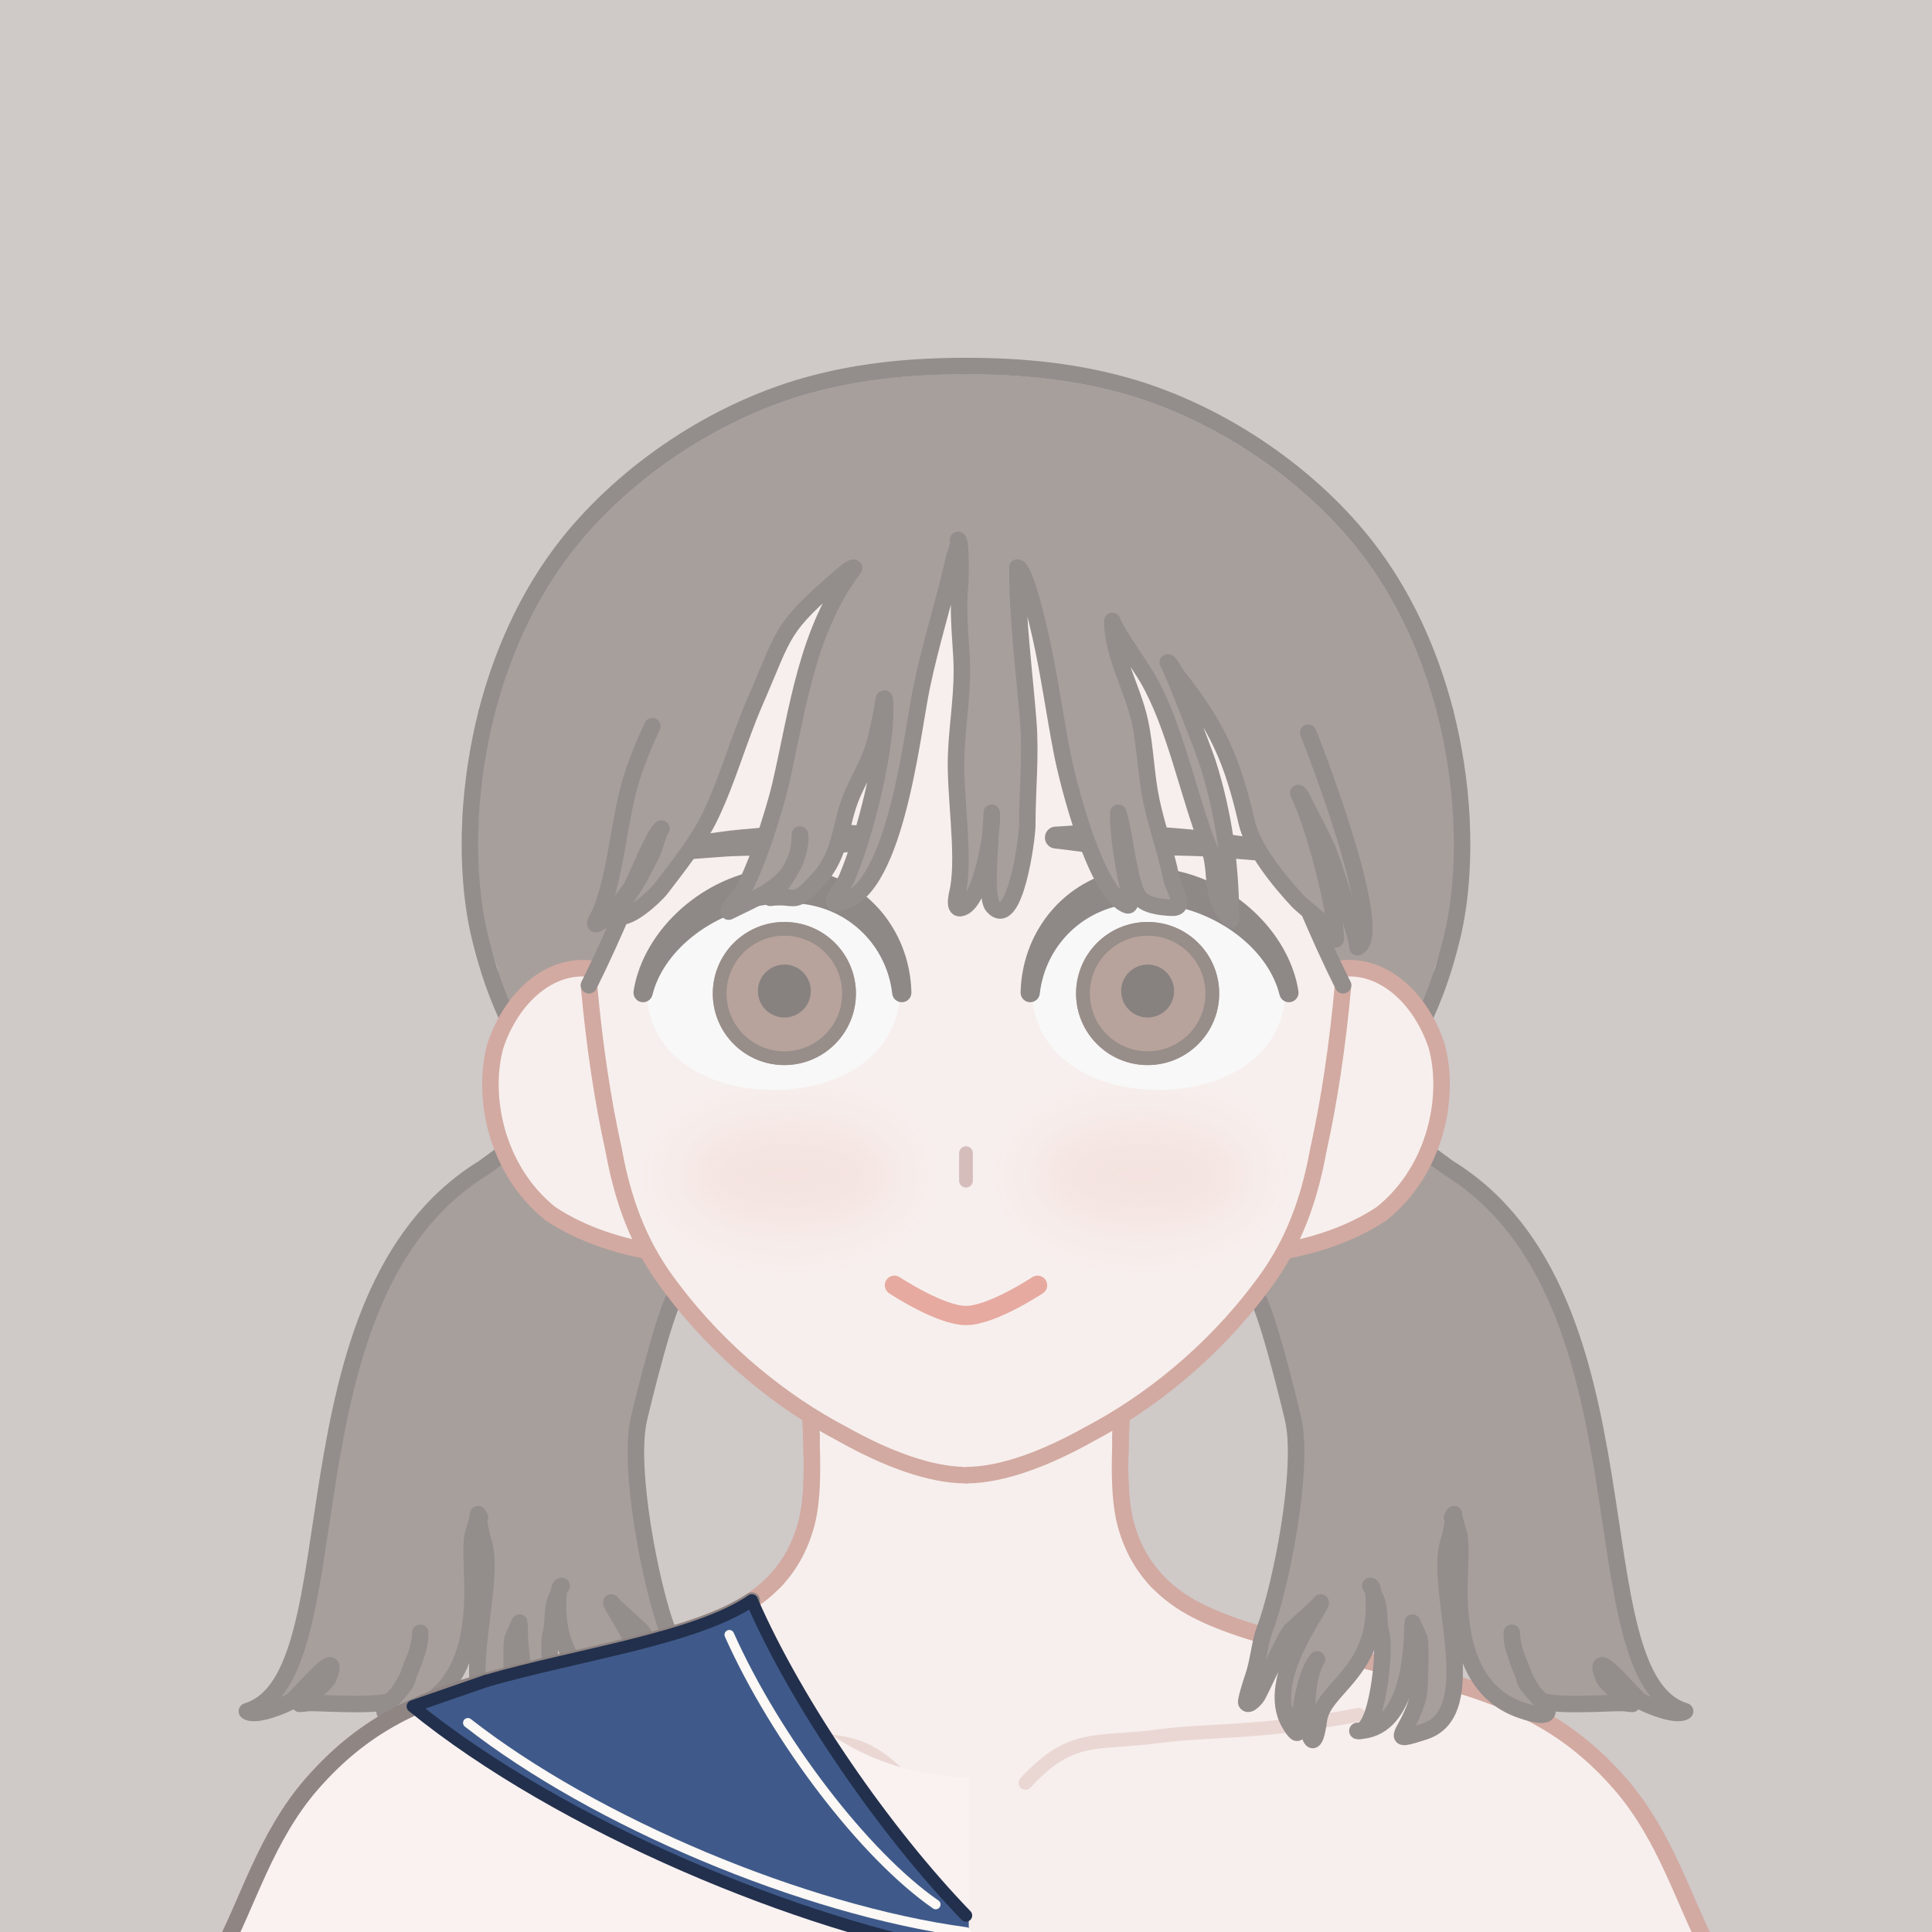
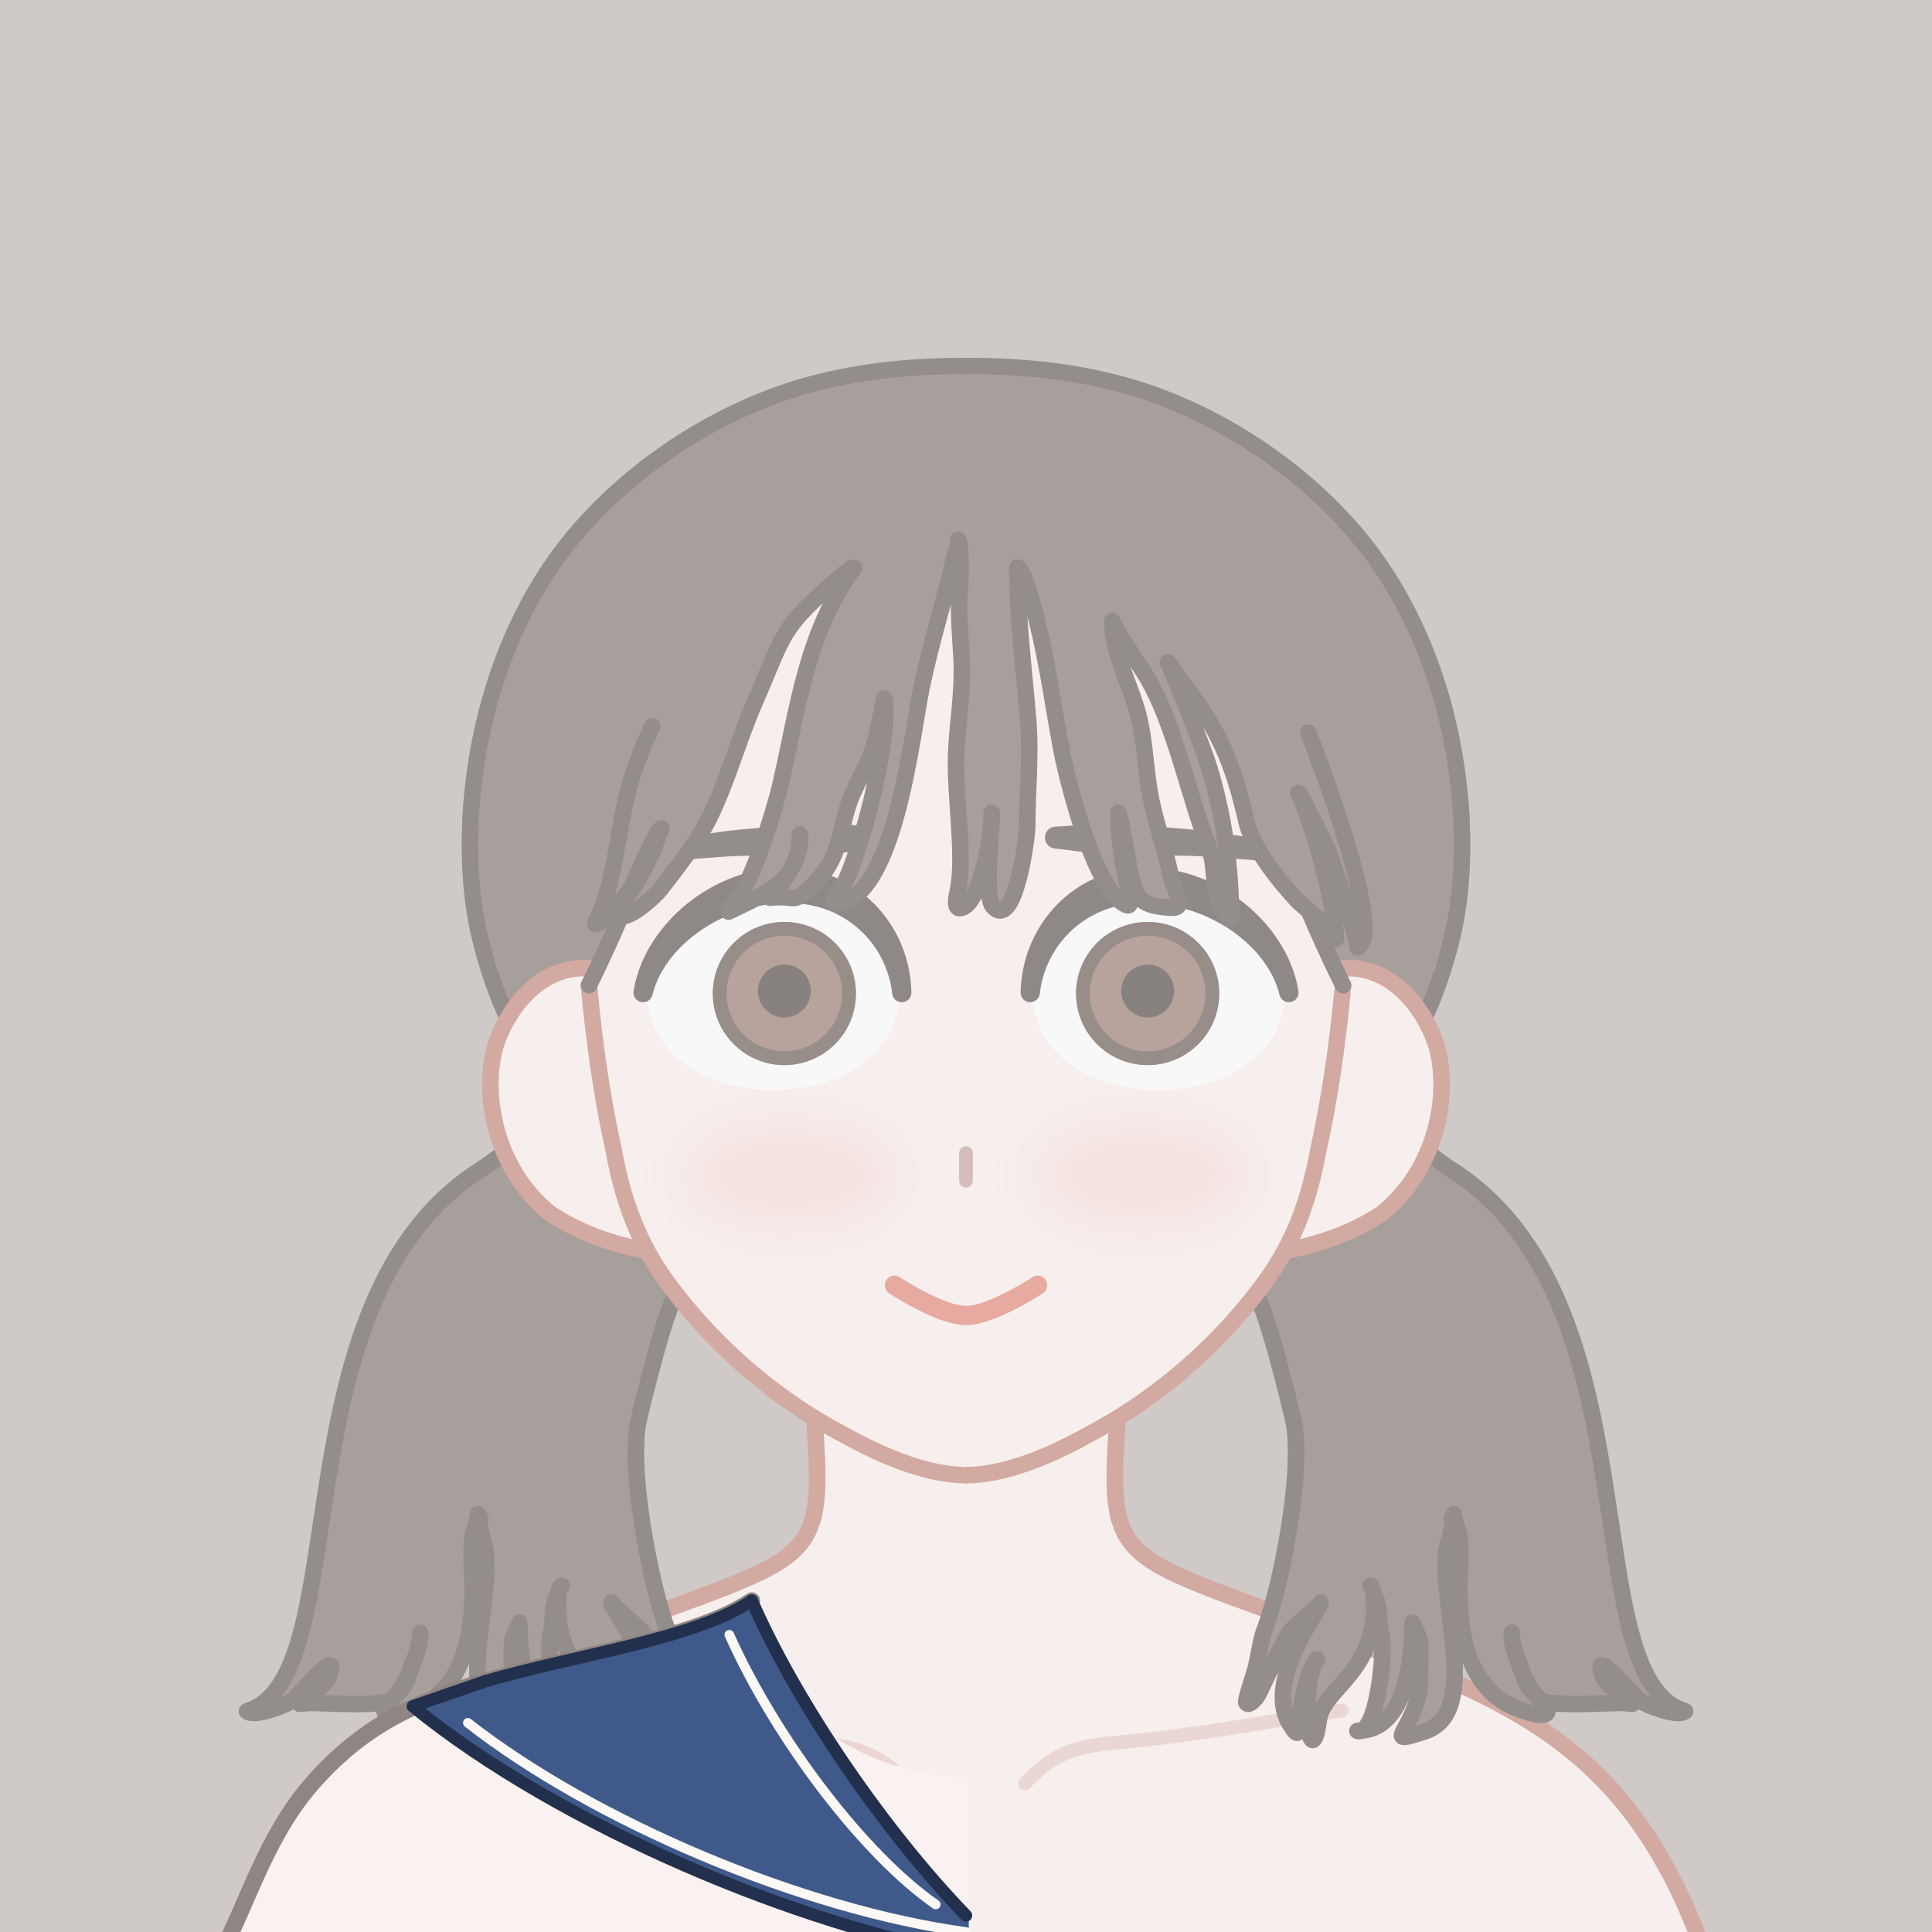
<svg xmlns="http://www.w3.org/2000/svg" width="702" height="702" viewBox="0 0 702 702">
  <g id="_ref">
    <g opacity="0.5">
      <defs>
        <clipPath id="makeup-blush-clip-path-31">
          <path d="M215.154 389.2 L359.154 389.2 L359.154 464.8 L215.154 464.8 Z" />
        </clipPath>
        <filter id="makeup-blush-filter-11" filterUnits="userSpaceOnUse" x="218.154" y="377" width="138" height="100" color-interpolation-filters="sRGB">
          <feGaussianBlur in="SourceGraphic" stdDeviation="9" color-interpolation-filters="linearRGB" />
        </filter>
        <clipPath id="cg-eye1">
          <path d="M242 360 C242 338 262 326 288 326 C314 326 334 338 334 360 C334 382 314 396 288 396 C262 396 242 382 242 360 Z" fill="#ffffff" />
        </clipPath>
      </defs>
      <rect width="702" height="702" fill="#ada19f" />
      <g data-layer="body">
        <g>
          <g>
-             <path d="M296 490 L298 522 C293.615 554.385 304.615 564.885 259.333 589.667 L210.333 604.167 C118.615 622.385 119.615 639.385 96.5 675.5 L80.5 709 L352 712 L352 490 Z" fill="#fdeeea" />
-             <path d="M80.177 709.772 C89.948 691.718 96.554 667.356 113.323 648.166 C131.428 627.449 150.416 618.37 176.588 610.801 C209.733 601.215 252.656 595.455 273.168 581.575 C284.163 574.134 289.86 564.776 292.817 554.408 C296.711 540.759 294.236 520.005 294.407 505.93 C294.426 504.332 294.448 497.885 294.448 490.885" fill="none" stroke="#b46352" stroke-width="6" stroke-linecap="round" stroke-linejoin="round" />
-             <path d="M208.379 623.077 C244.052 629.981 262.383 628.387 280.56 630.815 C304.003 633.947 312.488 629.53 329.417 647.841" fill="none" stroke="#b46352" stroke-width="5" stroke-linecap="round" opacity="0.35" />
-           </g>
-         </g>
-         <g transform="translate(702 0) scale(-1 1)">
-           <g>
-             <path d="M296 490 L298 522 C293.615 554.385 304.615 564.885 259.333 589.667 L210.333 604.167 C118.615 622.385 119.615 639.385 96.5 675.5 L80.5 709 L352 712 L352 490 Z" fill="#fdeeea" />
-             <path d="M80.177 709.772 C89.948 691.718 96.554 667.356 113.323 648.166 C131.428 627.449 150.416 618.37 176.588 610.801 C209.733 601.215 252.656 595.455 273.168 581.575 C284.163 574.134 289.86 564.776 292.817 554.408 C296.711 540.759 294.236 520.005 294.407 505.93 C294.426 504.332 294.448 497.885 294.448 490.885" fill="none" stroke="#b46352" stroke-width="6" stroke-linecap="round" stroke-linejoin="round" />
-             <path d="M208.379 623.077 C244.052 629.981 262.383 628.387 280.56 630.815 C304.003 633.947 312.488 629.53 329.417 647.841" fill="none" stroke="#b46352" stroke-width="5" stroke-linecap="round" opacity="0.35" />
+             <path d="M295.671 489.536 C295.86 492.716 296.144 496.116 296.464 499.642 C297.826 514.657 301.926 539.769 294.878 553.441 C290.261 562.398 280.92 569.129 263.403 576.878 C201.389 604.31 121.546 617.454 90.97 686.317 C84.138 701.704 75.573 709.986 91.684 710.505 C172.929 713.121 257.936 710.936 339.784 711.863 C343.856 711.909 347.928 711.955 352 712 L352 490 C333.295 490 314.238 489.776 295.671 489.536 Z" fill="#fdeeea" />
+             <path d="M82.239 710.936 C110.769 630.434 156.416 616.431 231.1 588.839 C305.46 561.366 299.091 568.122 294.374 492.286 C294.334 491.649 294.298 491.019 294.267 490.397" fill="none" stroke="#b46352" stroke-width="6" stroke-linecap="round" stroke-linejoin="round" />
+             <path d="M214.397 621.514 C239.223 625.184 260.265 629.212 285.965 632.16 C304.952 634.337 315.621 632.997 329.595 648.055" fill="none" stroke="#b46352" stroke-width="5" stroke-linecap="round" opacity="0.35" />
+           </g>
+         </g>
+         <g transform="translate(702 0) scale(-1 1)">
+           <g>
+             <path d="M295.671 489.536 C295.86 492.716 296.144 496.116 296.464 499.642 C297.826 514.657 301.926 539.769 294.878 553.441 C290.261 562.398 280.92 569.129 263.403 576.878 C201.389 604.31 121.546 617.454 90.97 686.317 C84.138 701.704 75.573 709.986 91.684 710.505 C172.929 713.121 257.936 710.936 339.784 711.863 C343.856 711.909 347.928 711.955 352 712 L352 490 C333.295 490 314.238 489.776 295.671 489.536 Z" fill="#fdeeea" />
+             <path d="M82.239 710.936 C110.769 630.434 156.416 616.431 231.1 588.839 C305.46 561.366 299.091 568.122 294.374 492.286 C294.334 491.649 294.298 491.019 294.267 490.397" fill="none" stroke="#b46352" stroke-width="6" stroke-linecap="round" stroke-linejoin="round" />
+             <path d="M214.397 621.514 C239.223 625.184 260.265 629.212 285.965 632.16 C304.952 634.337 315.621 632.997 329.595 648.055" fill="none" stroke="#b46352" stroke-width="5" stroke-linecap="round" opacity="0.35" />
          </g>
        </g>
      </g>
      <g data-layer="skinNeck">
        <g>
          <g>
-             <path d="M352 577.869 L352 490 L296 490 L298 522 C294.607 547.062 300.427 559.017 282.246 574.628" fill="#fdeeea" />
-             <path d="M281.339 574.764 C287.189 568.716 290.703 561.82 292.817 554.408 C296.711 540.759 294.236 520.005 294.407 505.93 C294.426 504.332 294.448 497.885 294.448 490.885" fill="none" stroke="#b46352" stroke-width="6" stroke-linecap="round" stroke-linejoin="round" />
-           </g>
-         </g>
-         <g transform="translate(702 0) scale(-1 1)">
-           <g>
-             <path d="M352 577.869 L352 490 L296 490 L298 522 C294.607 547.062 300.427 559.017 282.246 574.628" fill="#fdeeea" />
-             <path d="M281.339 574.764 C287.189 568.716 290.703 561.82 292.817 554.408 C296.711 540.759 294.236 520.005 294.407 505.93 C294.426 504.332 294.448 497.885 294.448 490.885" fill="none" stroke="#b46352" stroke-width="6" stroke-linecap="round" stroke-linejoin="round" />
+             <path d="M296.464 499.642 C296.144 496.116 295.86 492.716 295.671 489.536 C314.238 489.776 333.295 490 352 490 L352 562.636 L351.354 562.564 L345.706 561.869 C333.876 560.36 321.926 558.6 310.081 557.018 C306.575 556.55 293.84 555.879 295.498 552.147 C301.677 538.233 297.784 514.195 296.464 499.642 Z" fill="#fdeeea" />
+             <path d="M295.107 552.726 C298.619 541.358 296.351 524.081 294.374 492.286" fill="none" stroke="#b46352" stroke-width="6" stroke-linecap="round" stroke-linejoin="round" />
+           </g>
+         </g>
+         <g transform="translate(702 0) scale(-1 1)">
+           <g>
+             <path d="M296.464 499.642 C296.144 496.116 295.86 492.716 295.671 489.536 C314.238 489.776 333.295 490 352 490 L352 562.636 L351.354 562.564 L345.706 561.869 C333.876 560.36 321.926 558.6 310.081 557.018 C306.575 556.55 293.84 555.879 295.498 552.147 C301.677 538.233 297.784 514.195 296.464 499.642 Z" fill="#fdeeea" />
+             <path d="M295.107 552.726 C298.619 541.358 296.351 524.081 294.374 492.286" fill="none" stroke="#b46352" stroke-width="6" stroke-linecap="round" stroke-linejoin="round" />
          </g>
        </g>
      </g>
      <g data-layer="hairMid">
        <g>
          <g>
            <path d="M246.346 470.051 C252.058 457.884 251.33 448.199 243.07 434.669 C238.956 426.719 237.325 420.839 228.711 415.289 C206.623 401.069 195.92 409.499 175.625 424.389 C99.328 471.409 130.552 609.403 89.711 621.793 C92.696 624.063 103.403 619.583 105.822 618.153 C108.255 616.713 124.757 596.133 119.336 609.653 C118.582 611.533 113.631 615.683 111.427 617.133 C106.635 620.283 109.057 618.723 113.403 618.773 C118.927 618.823 139.489 620.153 142.388 617.583 C147.818 612.773 152.711 599.273 152.711 593.263 C152.711 600.773 149.385 603.763 148.149 609.773 C147.304 613.873 139.593 619.023 139.706 621.733 C139.843 625.043 149.803 621.283 151.883 620.363 C170.299 612.233 171.711 589.693 171.711 577.413 C171.711 572.163 170.979 563.063 171.67 558.353 C171.876 556.953 173.9 551.093 173.711 550.173 C173.96 550.589 174.197 551.005 174.421 551.422 L174.11 550.922 C173.439 551.258 175.192 558.829 175.579 559.922 C181.477 576.576 162.297 622.015 184.409 629.153 C199.261 633.947 190.038 630.137 186.546 615.971 C186.03 613.875 185.61 597.159 186.226 595.409 C186.446 594.785 188.796 589.666 188.777 589.589 C188.777 602.195 190.785 628.922 208.777 628.922 C201.455 630.753 198.534 598.933 200.068 593.773 C201.338 589.499 200.169 584.271 202.538 579.84 C203.243 578.52 203.238 576.081 204.11 576.256 C202.849 576.003 202.797 581.895 202.777 582.922 C202.285 607.842 221.252 613.552 222.777 624.922 C225.695 646.676 230.392 614.04 223.444 602.922 C227.157 607.873 228.466 615.721 229.444 621.589 C230.324 626.871 228.975 634.026 233.57 626.033 C242.692 610.164 221.67 584.015 222.11 582.256 C223.525 584.142 230.728 590.225 232.983 592.471 C235.024 594.505 242.514 611.398 245.016 616.038 C245.475 616.889 248.24 620.248 249.146 618.672 C249.502 618.052 247.263 611.007 246.804 609.719 C244.719 603.857 244.271 596.797 242.595 592.453 C236.61 576.947 227.965 533.366 232.163 515.515 C233.177 511.198 242.851 470.916 246.346 470.051 Z" fill="#5d4e48" stroke="#352a27" stroke-width="6" stroke-linecap="round" stroke-linejoin="round" />
          </g>
        </g>
        <g transform="translate(702 0) scale(-1 1)">
          <g>
            <path d="M246.346 470.051 C252.058 457.884 251.33 448.199 243.07 434.669 C238.956 426.719 237.325 420.839 228.711 415.289 C206.623 401.069 195.92 409.499 175.625 424.389 C99.328 471.409 130.552 609.403 89.711 621.793 C92.696 624.063 103.403 619.583 105.822 618.153 C108.255 616.713 124.757 596.133 119.336 609.653 C118.582 611.533 113.631 615.683 111.427 617.133 C106.635 620.283 109.057 618.723 113.403 618.773 C118.927 618.823 139.489 620.153 142.388 617.583 C147.818 612.773 152.711 599.273 152.711 593.263 C152.711 600.773 149.385 603.763 148.149 609.773 C147.304 613.873 139.593 619.023 139.706 621.733 C139.843 625.043 149.803 621.283 151.883 620.363 C170.299 612.233 171.711 589.693 171.711 577.413 C171.711 572.163 170.979 563.063 171.67 558.353 C171.876 556.953 173.9 551.093 173.711 550.173 C173.96 550.589 174.197 551.005 174.421 551.422 L174.11 550.922 C173.439 551.258 175.192 558.829 175.579 559.922 C181.477 576.576 162.297 622.015 184.409 629.153 C199.261 633.947 190.038 630.137 186.546 615.971 C186.03 613.875 185.61 597.159 186.226 595.409 C186.446 594.785 188.796 589.666 188.777 589.589 C188.777 602.195 190.785 628.922 208.777 628.922 C201.455 630.753 198.534 598.933 200.068 593.773 C201.338 589.499 200.169 584.271 202.538 579.84 C203.243 578.52 203.238 576.081 204.11 576.256 C202.849 576.003 202.797 581.895 202.777 582.922 C202.285 607.842 221.252 613.552 222.777 624.922 C225.695 646.676 230.392 614.04 223.444 602.922 C227.157 607.873 228.466 615.721 229.444 621.589 C230.324 626.871 228.975 634.026 233.57 626.033 C242.692 610.164 221.67 584.015 222.11 582.256 C223.525 584.142 230.728 590.225 232.983 592.471 C235.024 594.505 242.514 611.398 245.016 616.038 C245.475 616.889 248.24 620.248 249.146 618.672 C249.502 618.052 247.263 611.007 246.804 609.719 C244.719 603.857 244.271 596.797 242.595 592.453 C236.61 576.947 227.965 533.366 232.163 515.515 C233.177 511.198 242.851 470.916 246.346 470.051 Z" fill="#5d4e48" stroke="#352a27" stroke-width="6" stroke-linecap="round" stroke-linejoin="round" />
          </g>
        </g>
      </g>
      <g data-layer="hairBase">
        <g>
          <g>
            <path d="M352 381.448 L352 135.951 L351.016 135.951 C330.344 135.951 310.656 137.919 290.968 143.826 C255.53 154.654 224.03 178.279 205.327 203.873 C186.623 229.467 175.795 262.936 173.826 297.39 C172.842 317.077 174.811 336.765 180.717 351.531 C182.027 358.081 184.209 364.632 187.262 370.602 C187.365 370.682 201.168 393.038 203.562 396.448 C204.832 398.257 211.612 404.019 213.517 405.842 C223.248 415.153 227.833 417.061 239.562 423.948 C253.821 432.321 287.168 441.633 303.192 437.819 C328.028 431.907 350.54 430.17 351.074 398.222 C351.102 396.519 351.452 381.949 352 381.448 Z" fill="#5d4e48" />
          </g>
          <g>
            <path d="M351 133 C330 133 310 135 290 141 C254 152 222 176 203 202 C191 218.4 182.2 238 176.8 259" fill="none" stroke="#352a27" stroke-width="6" stroke-linecap="round" stroke-linejoin="round" />
          </g>
          <g>
            <path d="M176.8 259 C173.7 271.3 171.7 284.1 171 297 C170.247 312.067 171.196 327.134 174.275 340.064 C179.731 362.97 189.199 384.12 205.639 400.625 C218.159 413.194 231.61 422.103 248.042 428.491 C248.47 428.658 248.896 428.816 249.319 428.964 C252.635 430.122 260.334 430.818 262.896 432.282" fill="none" stroke="#352a27" stroke-width="6" stroke-linecap="round" stroke-linejoin="round" />
          </g>
        </g>
        <g transform="translate(702 0) scale(-1 1)">
          <g>
            <path d="M352 381.448 L352 135.951 L351.016 135.951 C330.344 135.951 310.656 137.919 290.968 143.826 C255.53 154.654 224.03 178.279 205.327 203.873 C186.623 229.467 175.795 262.936 173.826 297.39 C172.842 317.077 174.811 336.765 180.717 351.531 C182.027 358.081 184.209 364.632 187.262 370.602 C187.365 370.682 201.168 393.038 203.562 396.448 C204.832 398.257 211.612 404.019 213.517 405.842 C223.248 415.153 227.833 417.061 239.562 423.948 C253.821 432.321 287.168 441.633 303.192 437.819 C328.028 431.907 350.54 430.17 351.074 398.222 C351.102 396.519 351.452 381.949 352 381.448 Z" fill="#5d4e48" />
          </g>
          <g>
            <path d="M351 133 C330 133 310 135 290 141 C254 152 222 176 203 202 C191 218.4 182.2 238 176.8 259" fill="none" stroke="#352a27" stroke-width="6" stroke-linecap="round" stroke-linejoin="round" />
          </g>
          <g>
            <path d="M176.8 259 C173.7 271.3 171.7 284.1 171 297 C170.247 312.067 171.196 327.134 174.275 340.064 C179.731 362.97 189.199 384.12 205.639 400.625 C218.159 413.194 231.61 422.103 248.042 428.491 C248.47 428.658 248.896 428.816 249.319 428.964 C252.635 430.122 260.334 430.818 262.896 432.282" fill="none" stroke="#352a27" stroke-width="6" stroke-linecap="round" stroke-linejoin="round" />
          </g>
        </g>
      </g>
      <g data-layer="ear">
        <g>
          <g>
            <path d="M215 352 C200 350 186 362 180 380 C175 398 180 425 200 441 C212 449 226 453 238 455 L225 380 Z" fill="#fdeeea" />
            <path d="M215 352 C200 350 186 362 180 380 C175 398 180 425 200 441 C212 449 226 453 238 455" fill="none" stroke="#b46352" stroke-width="6" stroke-linecap="round" stroke-linejoin="round" />
          </g>
        </g>
        <g transform="translate(702 0) scale(-1 1)">
          <g>
            <path d="M215 352 C200 350 186 362 180 380 C175 398 180 425 200 441 C212 449 226 453 238 455 L225 380 Z" fill="#fdeeea" />
            <path d="M215 352 C200 350 186 362 180 380 C175 398 180 425 200 441 C212 449 226 453 238 455" fill="none" stroke="#b46352" stroke-width="6" stroke-linecap="round" stroke-linejoin="round" />
          </g>
        </g>
      </g>
      <g data-layer="face">
        <g>
          <g>
            <path d="M352 200 L351 200 C322 200 296 208 278 228 C262 246 250 272 240 298 C232 318 223 340 214 358 C216 380 219 400 223 418 C227 440 234 455 244 468 C262 492 285 510 306 521 C322 530 338 536 351 536 L352 536 Z" fill="#fdeeea" />
            <path d="M214 358 C216 380 219 400 223 418 C227 440 234 455 244 468 C262 492 285 510 306 521 C322 530 338 536 351 536" fill="none" stroke="#b46352" stroke-width="6" stroke-linecap="round" stroke-linejoin="round" />
          </g>
        </g>
        <g transform="translate(702 0) scale(-1 1)">
          <g>
            <path d="M352 200 L351 200 C322 200 296 208 278 228 C262 246 250 272 240 298 C232 318 223 340 214 358 C216 380 219 400 223 418 C227 440 234 455 244 468 C262 492 285 510 306 521 C322 530 338 536 351 536 L352 536 Z" fill="#fdeeea" />
            <path d="M214 358 C216 380 219 400 223 418 C227 440 234 455 244 468 C262 492 285 510 306 521 C322 530 338 536 351 536" fill="none" stroke="#b46352" stroke-width="6" stroke-linecap="round" stroke-linejoin="round" />
          </g>
        </g>
      </g>
      <g data-layer="makeup">
        <g>
          <g>
            <g clip-path="url(#makeup-blush-clip-path-31)">
              <g filter="url(#makeup-blush-filter-11)">
                <ellipse cx="287.154" cy="427" rx="40" ry="21" fill="#f3bfb8" opacity="0.5" />
              </g>
            </g>
          </g>
        </g>
        <g transform="translate(702 0) scale(-1 1)">
          <g>
            <g clip-path="url(#makeup-blush-clip-path-31)">
              <g filter="url(#makeup-blush-filter-11)">
                <ellipse cx="287.154" cy="427" rx="40" ry="21" fill="#f3bfb8" opacity="0.5" />
              </g>
            </g>
          </g>
        </g>
      </g>
      <g data-layer="mouth">
        <g>
          <path d="M351 419 L351 429" fill="none" stroke="#b98a88" stroke-width="5" stroke-linecap="round" />
        </g>
        <g>
          <path d="M325 467 C325 467 341.59 478 351 478 C360.41 478 377 467 377 467" fill="none" stroke="#dc6450" stroke-width="7" stroke-linecap="round" stroke-linejoin="round" />
        </g>
      </g>
      <g data-layer="eye">
        <g transform="translate(285 361) scale(1) translate(-292 -361)">
          <path d="M242 360 C242 338 262 326 288 326 C314 326 334 338 334 360 C334 382 314 396 288 396 C262 396 242 382 242 360 Z" fill="#ffffff" />
          <g clip-path="url(#cg-eye1)">
            <g transform="translate(292 361) scale(0.26)">
              <g transform="translate(-110 -110) scale(1)">
                <g>
                  <circle cx="110" cy="110" r="100" fill="#7e5647" />
                  <circle cx="110" cy="106.526" r="37" fill="#1e1410" />
                </g>
              </g>
            </g>
            <circle cx="292" cy="361" r="23.5" fill="none" stroke="#3e2a22" stroke-width="5" />
          </g>
          <g>
            <polygon points="237.252,359.897 237.551,358.24 237.883,356.76 237.941,356.513 238.406,354.792 238.803,353.526 238.951,353.061 239.578,351.317 239.962,350.368 240.28,349.584 241.058,347.862 241.344,347.294 241.925,346.127 242.867,344.408 242.928,344.314 243.885,342.708 244.617,341.579 244.985,341.016 246.164,339.343 246.569,338.814 247.417,337.698 248.568,336.29 248.745,336.08 250.15,334.489 250.84,333.764 251.624,332.938 253.169,331.426 253.251,331.357 254.778,329.959 255.664,329.208 256.451,328.542 258.188,327.176 258.338,327.071 259.976,325.871 260.978,325.193 261.816,324.627 263.713,323.445 263.884,323.351 265.648,322.334 266.723,321.768 267.619,321.299 269.636,320.333 269.832,320.251 271.687,319.443 272.839,318.994 273.747,318.642 275.844,317.917 276.12,317.835 277.977,317.271 279.259,316.935 280.089,316.72 282.225,316.252 282.674,316.172 284.386,315.867 285.904,315.658 286.538,315.572 288.676,315.367 289.401,315.327 290.829,315.25 292.642,315.226 293.004,315.221 295.029,315.28 296.147,315.36 297.018,315.423 298.974,315.649 299.642,315.754 300.899,315.956 302.839,316.351 303.092,316.412 304.736,316.824 306.239,317.271 306.592,317.373 308.418,318.001 309.548,318.446 310.23,318.713 311.993,319.495 312.749,319.869 313.708,320.347 315.391,321.276 315.82,321.534 317.035,322.277 318.624,323.341 318.745,323.424 320.158,324.467 321.316,325.4 321.654,325.667 323.091,326.923 323.903,327.696 324.47,328.235 325.79,329.602 326.297,330.172 327.055,331.028 328.256,332.499 328.49,332.806 329.392,334.018 330.352,335.425 330.465,335.582 331.471,337.186 332.122,338.33 332.409,338.828 333.281,340.508 333.67,341.338 334.08,342.214 334.808,343.949 334.992,344.434 335.468,345.715 336.057,347.505 336.088,347.599 336.571,349.304 336.901,350.668 337.014,351.126 337.388,352.973 337.543,353.928 337.688,354.817 337.915,356.668 337.962,357.21 338.072,358.537 338.153,360.357 338.146,361.044 338.006,361.715 337.737,362.346 337.35,362.913 336.861,363.394 336.286,363.769 335.65,364.026 334.976,364.153 334.29,364.146 333.618,364.006 332.987,363.737 332.42,363.35 331.94,362.861 331.564,362.286 331.308,361.65 331.18,360.976 330.952,359.311 330.741,358.141 330.667,357.75 330.321,356.221 330.125,355.498 329.911,354.712 329.435,353.212 329.326,352.918 328.903,351.751 328.295,350.262 328.289,350.247 332.186,348.915 328.346,350.404 327.667,348.922 327.122,347.855 326.963,347.551 326.209,346.222 325.793,345.553 325.404,344.931 324.546,343.673 324.313,343.364 323.644,342.461 322.641,341.211 326.581,338.437 322.758,341.37 322.695,341.298 321.707,340.166 320.806,339.215 320.678,339.088 319.611,338.057 318.914,337.435 318.503,337.07 317.368,336.138 316.918,335.8 316.202,335.257 315.002,334.422 314.826,334.316 313.769,333.636 312.455,332.862 312.429,332.847 315.575,328.126 312.628,332.973 311.255,332.235 310.187,331.716 309.949,331.605 308.63,331.03 307.86,330.729 307.304,330.513 305.949,330.043 305.483,329.903 304.56,329.62 303.179,329.254 303.067,329.233 301.785,328.941 300.369,328.674 300.36,328.676 298.901,328.459 297.886,328.344 297.468,328.298 296.013,328.186 295.393,328.162 294.522,328.124 292.996,328.113 292.886,328.117 291.308,328.156 290.115,328.224 289.625,328.251 287.955,328.397 287.555,328.445 286.26,328.598 284.767,328.824 284.542,328.856 282.84,329.164 282.225,329.296 281.147,329.526 279.48,329.94 279.412,329.953 277.697,330.432 276.975,330.658 276,330.962 274.294,331.56 274.289,331.557 272.589,332.208 271.847,332.519 270.917,332.909 269.253,333.675 269.166,333.715 266.483,328.557 269.341,333.62 267.607,334.487 266.89,334.872 265.995,335.352 264.409,336.278 264.333,336.322 261.3,331.723 264.49,336.215 262.858,337.24 262.157,337.711 261.347,338.255 259.821,339.363 259.808,339.373 256.523,335.37 259.946,339.255 258.454,340.418 257.716,341.032 257.083,341.559 255.762,342.739 255.685,342.806 254.501,343.949 253.647,344.833 253.301,345.188 252.159,346.459 251.834,346.845 251.082,347.752 250.048,349.104 250.03,349.127 246.472,346.733 250.12,348.988 249.134,350.389 248.514,351.347 248.254,351.743 247.457,353.088 247.132,353.691 246.724,354.451 246.056,355.833 245.922,356.135 245.462,357.208 244.942,358.578 244.909,358.668 244.488,359.962 244.081,361.436 243.865,362.087 243.527,362.684 243.078,363.203 242.537,363.625 241.924,363.933 241.262,364.116 240.578,364.166 239.897,364.081 239.246,363.865 238.649,363.527 238.13,363.078 237.708,362.537 237.4,361.924 237.218,361.262 237.168,360.578" fill="#2b201d" />
          </g>
        </g>
        <g transform="translate(702 0) scale(-1 1)">
          <g transform="translate(285 361) scale(1) translate(-292 -361)">
            <path d="M242 360 C242 338 262 326 288 326 C314 326 334 338 334 360 C334 382 314 396 288 396 C262 396 242 382 242 360 Z" fill="#ffffff" />
            <g clip-path="url(#cg-eye1)">
              <g transform="translate(292 361) scale(0.26)">
                <g transform="translate(-110 -110) scale(1)">
                  <g>
                    <circle cx="110" cy="110" r="100" fill="#7e5647" />
                    <circle cx="110" cy="106.526" r="37" fill="#1e1410" />
                  </g>
                </g>
              </g>
              <circle cx="292" cy="361" r="23.5" fill="none" stroke="#3e2a22" stroke-width="5" />
            </g>
            <g>
              <polygon points="237.252,359.897 237.551,358.24 237.883,356.76 237.941,356.513 238.406,354.792 238.803,353.526 238.951,353.061 239.578,351.317 239.962,350.368 240.28,349.584 241.058,347.862 241.344,347.294 241.925,346.127 242.867,344.408 242.928,344.314 243.885,342.708 244.617,341.579 244.985,341.016 246.164,339.343 246.569,338.814 247.417,337.698 248.568,336.29 248.745,336.08 250.15,334.489 250.84,333.764 251.624,332.938 253.169,331.426 253.251,331.357 254.778,329.959 255.664,329.208 256.451,328.542 258.188,327.176 258.338,327.071 259.976,325.871 260.978,325.193 261.816,324.627 263.713,323.445 263.884,323.351 265.648,322.334 266.723,321.768 267.619,321.299 269.636,320.333 269.832,320.251 271.687,319.443 272.839,318.994 273.747,318.642 275.844,317.917 276.12,317.835 277.977,317.271 279.259,316.935 280.089,316.72 282.225,316.252 282.674,316.172 284.386,315.867 285.904,315.658 286.538,315.572 288.676,315.367 289.401,315.327 290.829,315.25 292.642,315.226 293.004,315.221 295.029,315.28 296.147,315.36 297.018,315.423 298.974,315.649 299.642,315.754 300.899,315.956 302.839,316.351 303.092,316.412 304.736,316.824 306.239,317.271 306.592,317.373 308.418,318.001 309.548,318.446 310.23,318.713 311.993,319.495 312.749,319.869 313.708,320.347 315.391,321.276 315.82,321.534 317.035,322.277 318.624,323.341 318.745,323.424 320.158,324.467 321.316,325.4 321.654,325.667 323.091,326.923 323.903,327.696 324.47,328.235 325.79,329.602 326.297,330.172 327.055,331.028 328.256,332.499 328.49,332.806 329.392,334.018 330.352,335.425 330.465,335.582 331.471,337.186 332.122,338.33 332.409,338.828 333.281,340.508 333.67,341.338 334.08,342.214 334.808,343.949 334.992,344.434 335.468,345.715 336.057,347.505 336.088,347.599 336.571,349.304 336.901,350.668 337.014,351.126 337.388,352.973 337.543,353.928 337.688,354.817 337.915,356.668 337.962,357.21 338.072,358.537 338.153,360.357 338.146,361.044 338.006,361.715 337.737,362.346 337.35,362.913 336.861,363.394 336.286,363.769 335.65,364.026 334.976,364.153 334.29,364.146 333.618,364.006 332.987,363.737 332.42,363.35 331.94,362.861 331.564,362.286 331.308,361.65 331.18,360.976 330.952,359.311 330.741,358.141 330.667,357.75 330.321,356.221 330.125,355.498 329.911,354.712 329.435,353.212 329.326,352.918 328.903,351.751 328.295,350.262 328.289,350.247 332.186,348.915 328.346,350.404 327.667,348.922 327.122,347.855 326.963,347.551 326.209,346.222 325.793,345.553 325.404,344.931 324.546,343.673 324.313,343.364 323.644,342.461 322.641,341.211 326.581,338.437 322.758,341.37 322.695,341.298 321.707,340.166 320.806,339.215 320.678,339.088 319.611,338.057 318.914,337.435 318.503,337.07 317.368,336.138 316.918,335.8 316.202,335.257 315.002,334.422 314.826,334.316 313.769,333.636 312.455,332.862 312.429,332.847 315.575,328.126 312.628,332.973 311.255,332.235 310.187,331.716 309.949,331.605 308.63,331.03 307.86,330.729 307.304,330.513 305.949,330.043 305.483,329.903 304.56,329.62 303.179,329.254 303.067,329.233 301.785,328.941 300.369,328.674 300.36,328.676 298.901,328.459 297.886,328.344 297.468,328.298 296.013,328.186 295.393,328.162 294.522,328.124 292.996,328.113 292.886,328.117 291.308,328.156 290.115,328.224 289.625,328.251 287.955,328.397 287.555,328.445 286.26,328.598 284.767,328.824 284.542,328.856 282.84,329.164 282.225,329.296 281.147,329.526 279.48,329.94 279.412,329.953 277.697,330.432 276.975,330.658 276,330.962 274.294,331.56 274.289,331.557 272.589,332.208 271.847,332.519 270.917,332.909 269.253,333.675 269.166,333.715 266.483,328.557 269.341,333.62 267.607,334.487 266.89,334.872 265.995,335.352 264.409,336.278 264.333,336.322 261.3,331.723 264.49,336.215 262.858,337.24 262.157,337.711 261.347,338.255 259.821,339.363 259.808,339.373 256.523,335.37 259.946,339.255 258.454,340.418 257.716,341.032 257.083,341.559 255.762,342.739 255.685,342.806 254.501,343.949 253.647,344.833 253.301,345.188 252.159,346.459 251.834,346.845 251.082,347.752 250.048,349.104 250.03,349.127 246.472,346.733 250.12,348.988 249.134,350.389 248.514,351.347 248.254,351.743 247.457,353.088 247.132,353.691 246.724,354.451 246.056,355.833 245.922,356.135 245.462,357.208 244.942,358.578 244.909,358.668 244.488,359.962 244.081,361.436 243.865,362.087 243.527,362.684 243.078,363.203 242.537,363.625 241.924,363.933 241.262,364.116 240.578,364.166 239.897,364.081 239.246,363.865 238.649,363.527 238.13,363.078 237.708,362.537 237.4,361.924 237.218,361.262 237.168,360.578" fill="#2b201d" />
            </g>
          </g>
        </g>
      </g>
      <g data-layer="hairLine">
        <g>
          <g>
            <path d="M351 200 C322 200 296 208 278 228 C262 246 250 272 240 298 C232 318 223 340 214 358" fill="none" stroke="#352a27" stroke-width="6" stroke-linecap="round" stroke-linejoin="round" />
          </g>
        </g>
        <g transform="translate(702 0) scale(-1 1)">
          <g>
            <path d="M351 200 C322 200 296 208 278 228 C262 246 250 272 240 298 C232 318 223 340 214 358" fill="none" stroke="#352a27" stroke-width="6" stroke-linecap="round" stroke-linejoin="round" />
          </g>
        </g>
      </g>
      <g data-layer="brow">
        <g>
          <g transform="translate(-7 0)">
            <g>
              <g>
                <path d="M251.563 304.691 L255.184 304.191 L258.804 303.682 L262.422 303.165 L264.202 302.909 L266.052 302.647 L269.671 302.131 L269.885 302.102 L272.476 301.783 L273.478 301.681 L276.448 301.377 L277.18 301.313 L280.822 300.993 L282.158 300.878 L284.513 300.7 L288.158 300.433 L290.032 300.3 L291.841 300.188 L295.489 299.974 L299.137 299.777 L300.11 299.728 L302.817 299.614 L306.468 299.48 L307.714 299.451 L308.96 299.444 L310.208 299.458 L311.456 299.489 L312.704 299.536 L312.854 299.541 L313.976 299.599 L315.225 299.674 L316.474 299.757 L317.723 299.845 L318.973 299.935 L320.222 300.025 L321.471 300.113 L322.72 300.195 L323.969 300.27 L325.218 300.335 L326 300.389 L326.757 300.595 L327.459 300.945 L328.079 301.424 L328.594 302.016 L328.983 302.696 L329.232 303.44 L329.332 304.218 L329.277 305 L329.072 305.757 L328.722 306.459 L328.242 307.079 L327.651 307.594 L326.97 307.983 L326.227 308.232 L325.449 308.332 L324.206 308.469 L322.964 308.615 L321.721 308.77 L320.479 308.93 L319.237 309.092 L317.995 309.254 L316.753 309.414 L315.511 309.568 L314.268 309.715 L313.174 309.837 L313.048 309.852 L311.806 309.982 L310.563 310.096 L309.319 310.193 L308.075 310.27 L306.83 310.324 L303.178 310.433 L300.499 310.499 L299.554 310.524 L295.901 310.61 L292.247 310.679 L290.471 310.706 L288.629 310.744 L284.975 310.81 L282.661 310.845 L281.367 310.876 L277.713 310.959 L277.043 310.972 L274.124 311.073 L273.212 311.102 L270.782 311.231 L270.649 311.24 L267.003 311.504 L265.15 311.639 L263.368 311.774 L259.724 312.055 L256.08 312.344 L252.437 312.643 L251.653 312.652 L250.882 312.507 L250.154 312.215 L249.497 311.787 L248.937 311.239 L248.494 310.592 L248.186 309.871 L248.024 309.103 L248.015 308.319 L248.159 307.549 L248.451 306.821 L248.88 306.164 L249.428 305.603 L250.075 305.16 L250.796 304.852 Z" fill="#352a27" />
              </g>
            </g>
          </g>
        </g>
        <g transform="translate(702 0) scale(-1 1)">
          <g transform="translate(-7 0)">
            <g>
              <g>
                <path d="M251.563 304.691 L255.184 304.191 L258.804 303.682 L262.422 303.165 L264.202 302.909 L266.052 302.647 L269.671 302.131 L269.885 302.102 L272.476 301.783 L273.478 301.681 L276.448 301.377 L277.18 301.313 L280.822 300.993 L282.158 300.878 L284.513 300.7 L288.158 300.433 L290.032 300.3 L291.841 300.188 L295.489 299.974 L299.137 299.777 L300.11 299.728 L302.817 299.614 L306.468 299.48 L307.714 299.451 L308.96 299.444 L310.208 299.458 L311.456 299.489 L312.704 299.536 L312.854 299.541 L313.976 299.599 L315.225 299.674 L316.474 299.757 L317.723 299.845 L318.973 299.935 L320.222 300.025 L321.471 300.113 L322.72 300.195 L323.969 300.27 L325.218 300.335 L326 300.389 L326.757 300.595 L327.459 300.945 L328.079 301.424 L328.594 302.016 L328.983 302.696 L329.232 303.44 L329.332 304.218 L329.277 305 L329.072 305.757 L328.722 306.459 L328.242 307.079 L327.651 307.594 L326.97 307.983 L326.227 308.232 L325.449 308.332 L324.206 308.469 L322.964 308.615 L321.721 308.77 L320.479 308.93 L319.237 309.092 L317.995 309.254 L316.753 309.414 L315.511 309.568 L314.268 309.715 L313.174 309.837 L313.048 309.852 L311.806 309.982 L310.563 310.096 L309.319 310.193 L308.075 310.27 L306.83 310.324 L303.178 310.433 L300.499 310.499 L299.554 310.524 L295.901 310.61 L292.247 310.679 L290.471 310.706 L288.629 310.744 L284.975 310.81 L282.661 310.845 L281.367 310.876 L277.713 310.959 L277.043 310.972 L274.124 311.073 L273.212 311.102 L270.782 311.231 L270.649 311.24 L267.003 311.504 L265.15 311.639 L263.368 311.774 L259.724 312.055 L256.08 312.344 L252.437 312.643 L251.653 312.652 L250.882 312.507 L250.154 312.215 L249.497 311.787 L248.937 311.239 L248.494 310.592 L248.186 309.871 L248.024 309.103 L248.015 308.319 L248.159 307.549 L248.451 306.821 L248.88 306.164 L249.428 305.603 L250.075 305.16 L250.796 304.852 Z" fill="#352a27" />
              </g>
            </g>
          </g>
        </g>
      </g>
      <g data-layer="hairFront">
        <g>
          <path d="M305.733 186.817 C294.238 185.54 240.866 243.136 241.784 255.077 C240.674 255.077 237.645 262.575 237.04 263.852 C234.006 270.261 231.637 276.089 229.473 282.854 C224.722 297.701 223.528 321.784 216.907 333.952 C213.407 340.387 226.108 328.123 227.076 326.931 C230.866 322.261 234.236 315.291 237.026 309.901 C237.795 308.414 239.601 301.249 240.347 301.062 C238.166 301.789 231.236 319.065 229.51 322.228 C228.435 324.198 222.587 330.215 224.114 332.172 C227.041 335.923 238.104 325.612 240.196 322.868 C246.435 314.684 253.72 305.622 258.158 296.348 C264.504 283.087 268.361 268.689 274.232 255.207 C285.615 229.07 283.667 227.563 306.559 207.951 C307.048 207.532 310.213 204.734 310.855 205.376 C293.499 228.518 289.976 257.37 283.538 285.296 C281.488 294.185 273.607 319.587 268.207 326.141 C267.544 326.945 264.43 330.199 264.777 331.241 C277.93 324.664 290.644 320.536 290.644 303.218 C291.831 310.342 284.732 321.345 279.866 326.211 C289.86 324.962 287.816 329.767 297.21 319.63 C306.148 309.986 304.963 299.465 309.748 288.529 C313.292 280.43 316.178 276.925 318.446 267.693 C319.185 264.684 319.812 261.647 320.355 258.597 C320.424 258.212 321.049 253.73 321.241 253.739 C322.041 253.778 321.459 263.522 321.267 265.378 C319.582 281.592 313.948 304.242 307.629 319.276 C306.566 321.805 301.179 328.09 303.757 328.022 C325.032 327.462 331.26 267.224 334.852 249.846 C338.256 233.382 343.222 218.146 346.833 202.12 C347.04 201.199 348.955 196.711 348.126 196.158 C349.332 196.882 349.042 210.643 348.838 212.748 C347.986 221.541 348.873 229.957 349.364 238.732 C350.059 251.146 347.934 261.835 347.429 273.987 C346.822 288.613 350.548 309.592 348.214 322.887 C348.019 323.996 346.115 330.372 348.956 329.987 C356.523 328.961 360.983 301.091 360.341 295.314 C360.341 301.626 357.532 325.715 360.781 329.339 C368.735 338.212 373.266 304.663 373.26 299.881 C373.244 287.329 374.612 274.748 373.625 262.205 C372.119 243.085 369.682 225.736 369.682 206.217 C372.447 206.217 377.315 227.653 378.113 231.217 C381.227 245.136 383.138 259.223 385.834 273.211 C388.027 284.591 398.193 324.903 409.55 328.915 C412.213 329.855 409.257 319.897 409.014 318.59 C407.58 310.88 406.327 303.174 406.327 295.314 C408.779 302.672 410.148 320.777 413.814 325.876 C416.14 329.11 421.92 329.642 425.582 329.831 C431.62 330.142 426.496 323.463 425.524 318.748 C423.574 309.293 420.279 300.128 418.333 290.862 C416.338 281.36 416.222 271.498 414.15 262.002 C411.517 249.936 404.171 238.046 404.171 225.617 C405.173 229.13 414.446 242.077 416.925 246.355 C427.031 263.799 431.618 288.458 439.142 307.65 C442.904 317.245 438.783 325.616 447.282 334.115 C447.282 314.589 444.715 295.595 438.753 276.97 C437.283 272.379 425.183 241.242 424.29 240.706 C424.807 240.319 427.309 244.95 427.741 245.494 C442.366 263.88 447.776 276.073 452.977 298.72 C455.206 308.428 464.679 320.01 471.403 327.241 C474.338 330.396 485.364 338.029 485.364 341.3 C485.364 329.474 477.065 298.835 471.712 288.129 C472.243 287.864 474.524 292.787 474.638 293.005 C477.16 297.83 479.675 302.689 481.992 307.615 C484.148 312.198 493.676 342.547 493.268 344.174 C503.573 339.594 488.121 298.181 484.828 290.231 C478.386 274.676 474.483 257.911 467.253 242.781 C465.382 238.865 451.556 218.197 449.438 218.432 C447.864 219.831 447.717 219.032 447.38 217.507 C446.158 211.982 429.112 200.262 424.29 195.439 L425.008 195.439" fill="#5d4e48" />
          <path d="M237.04 263.852 C234.006 270.261 231.637 276.089 229.473 282.854 C224.722 297.701 223.528 321.784 216.907 333.952 C213.407 340.387 226.108 328.123 227.076 326.931 C230.866 322.261 234.236 315.291 237.026 309.901 C237.795 308.414 239.601 301.249 240.347 301.062 C238.166 301.789 231.236 319.065 229.51 322.228 C228.435 324.198 222.587 330.215 224.114 332.172 C227.041 335.923 238.104 325.612 240.196 322.868 C246.435 314.684 253.72 305.622 258.158 296.348 C264.504 283.087 268.361 268.689 274.232 255.207 C285.615 229.07 283.167 228.563 306.059 208.951 C306.548 208.532 309.713 205.734 310.355 206.376 C292.999 229.518 289.976 257.37 283.538 285.296 C281.488 294.185 273.607 319.587 268.207 326.141 C267.544 326.945 264.43 330.199 264.777 331.241 C277.93 324.664 290.644 320.536 290.644 303.218 C291.831 310.342 284.732 321.345 279.866 326.211 C289.86 324.962 287.816 329.767 297.21 319.63 C306.148 309.986 304.963 299.465 309.748 288.529 C313.292 280.43 316.178 276.925 318.446 267.693 C319.185 264.684 319.812 261.647 320.355 258.597 C320.424 258.212 321.049 253.73 321.241 253.739 C322.041 253.778 321.459 263.522 321.267 265.378 C319.582 281.592 313.948 304.242 307.629 319.276 C306.566 321.805 301.179 328.09 303.757 328.022 C325.032 327.462 331.26 267.224 334.852 249.846 C338.256 233.382 343.222 218.146 346.833 202.12 C347.04 201.199 348.955 196.711 348.126 196.158 C349.332 196.882 349.042 210.643 348.838 212.748 C347.986 221.541 348.873 229.957 349.364 238.732 C350.059 251.146 347.934 261.835 347.429 273.987 C346.822 288.613 350.548 309.592 348.214 322.887 C348.019 323.996 346.115 330.372 348.956 329.987 C356.523 328.961 360.983 301.091 360.341 295.314 C360.341 301.626 357.532 325.715 360.781 329.339 C368.735 338.212 373.266 304.663 373.26 299.881 C373.244 287.329 374.612 274.748 373.625 262.205 C372.119 243.085 369.682 225.736 369.682 206.217 C372.447 206.217 377.315 227.653 378.113 231.217 C381.227 245.136 383.138 259.223 385.834 273.211 C388.027 284.591 398.193 324.903 409.55 328.915 C412.213 329.855 409.257 319.897 409.014 318.59 C407.58 310.88 406.327 303.174 406.327 295.314 C408.779 302.672 410.148 320.777 413.814 325.876 C416.14 329.11 421.92 329.642 425.582 329.831 C431.62 330.142 426.496 323.463 425.524 318.748 C423.574 309.293 420.279 300.128 418.333 290.862 C416.338 281.36 416.222 271.498 414.15 262.002 C411.517 249.936 404.171 238.046 404.171 225.617 C405.173 229.13 414.446 242.077 416.925 246.355 C427.031 263.799 431.618 288.458 439.142 307.65 C442.904 317.245 438.783 325.616 447.282 334.115 C447.282 314.589 444.715 295.595 438.753 276.97 C437.283 272.379 425.183 241.242 424.29 240.706 C424.807 240.319 427.309 244.95 427.741 245.494 C442.366 263.88 447.776 276.073 452.977 298.72 C455.206 308.428 464.679 320.01 471.403 327.241 C474.338 330.396 485.364 338.029 485.364 341.3 C485.364 329.474 477.065 298.835 471.712 288.129 C472.243 287.864 474.524 292.787 474.638 293.005 C477.16 297.83 479.675 302.689 481.992 307.615 C484.148 312.198 493.676 342.547 493.268 344.174 C503.573 339.594 478.621 274.181 475.328 266.231" fill="none" stroke="#352a27" stroke-width="6" stroke-linecap="round" stroke-linejoin="round" />
        </g>
      </g>
    </g>
  </g>
  <g id="half">
    <path d="M273.168 581.575 C252.656 595.455 209.733 601.215 176.588 610.801 C150.416 618.37 131.428 627.449 113.323 648.166 C96.554 667.356 89.948 691.718 80.177 709.772 L76 712 L352 712 L352 646 C304 644 276 614 273.168 581.575 Z" fill="#f9f2f1" />
    <path d="M273.168 581.575 C252.656 595.455 209.733 601.215 176.588 610.801 C150.416 618.37 131.428 627.449 113.323 648.166 C96.554 667.356 89.948 691.718 80.177 709.772" fill="none" stroke="#8f8583" stroke-width="6" stroke-linecap="round" stroke-linejoin="round" />
  </g>
  <g id="clothUp-half">
    <path d="M273.168 581.575 C252.656 595.455 209.733 601.215 176.588 610.801 L150 620 C204 664 292 700 352 710 L352 696 C322 666 290 620 273.168 581.575 Z" fill="#3f5a8a" />
    <path d="M176.588 610.801 L150 620 C204 664 292 700 351 710" fill="none" stroke="#22304d" stroke-width="4.5" stroke-linecap="round" stroke-linejoin="round" />
    <path d="M273.168 581.575 C290 620 322 666 351 696" fill="none" stroke="#22304d" stroke-width="4.5" stroke-linecap="round" stroke-linejoin="round" />
    <path d="M273.168 581.575 C252.656 595.455 209.733 601.215 176.588 610.801" fill="none" stroke="#22304d" stroke-width="4.5" stroke-linecap="round" stroke-linejoin="round" />
    <path d="M170 626 C216 662 292 694 351 702" fill="none" stroke="#fbf8f5" stroke-width="3.5" stroke-linecap="round" stroke-linejoin="round" />
    <path d="M265 594 C282 632 314 674 340 692" fill="none" stroke="#fbf8f5" stroke-width="3.5" stroke-linecap="round" stroke-linejoin="round" />
  </g>
</svg>
